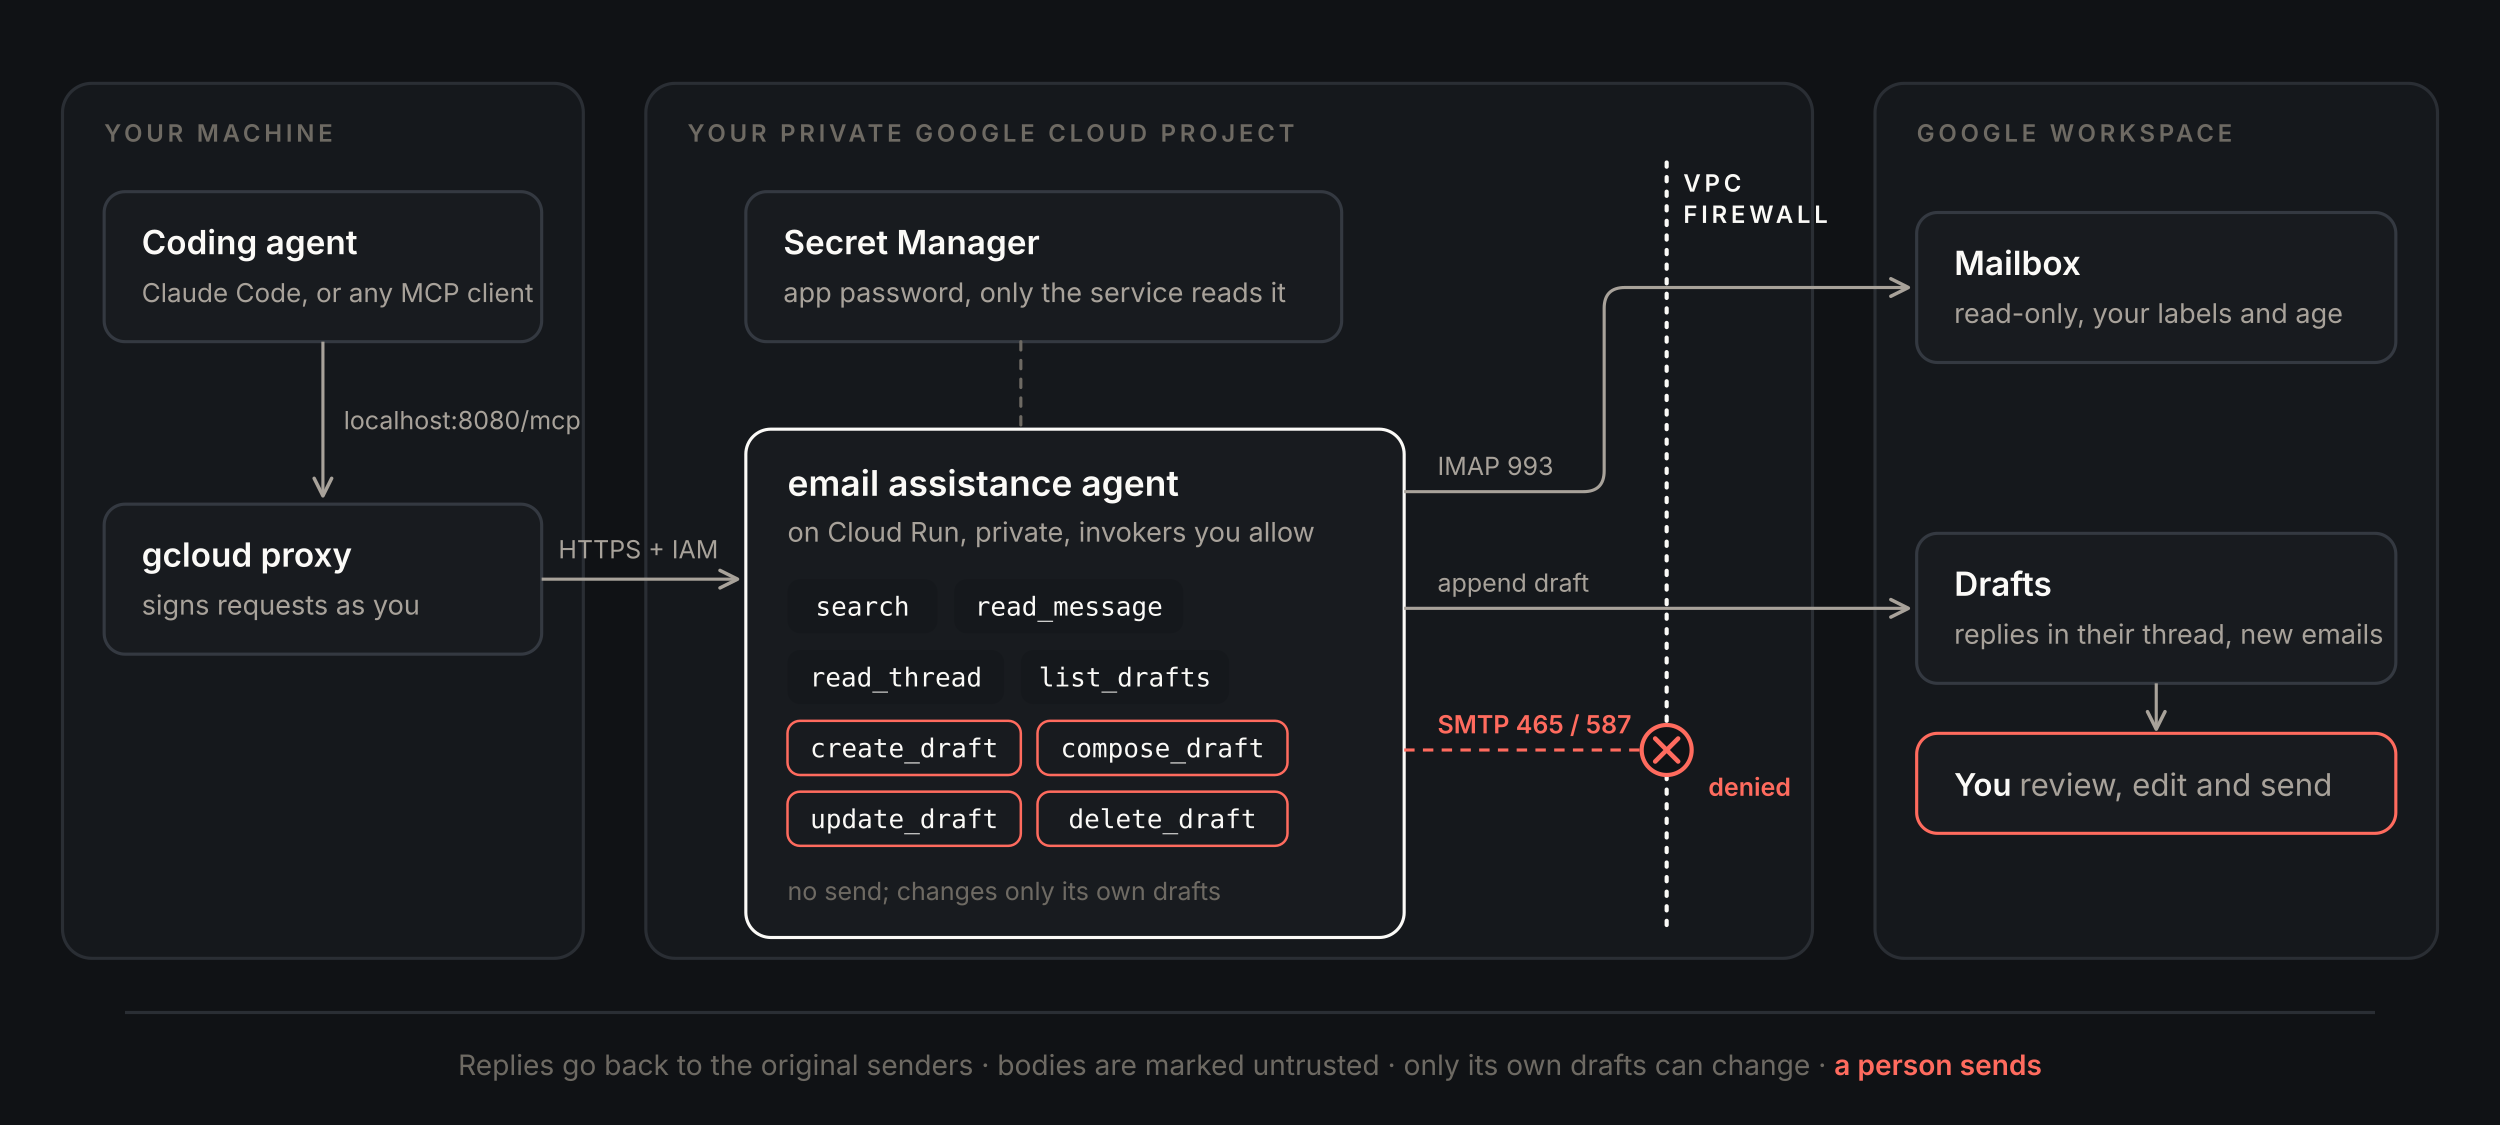
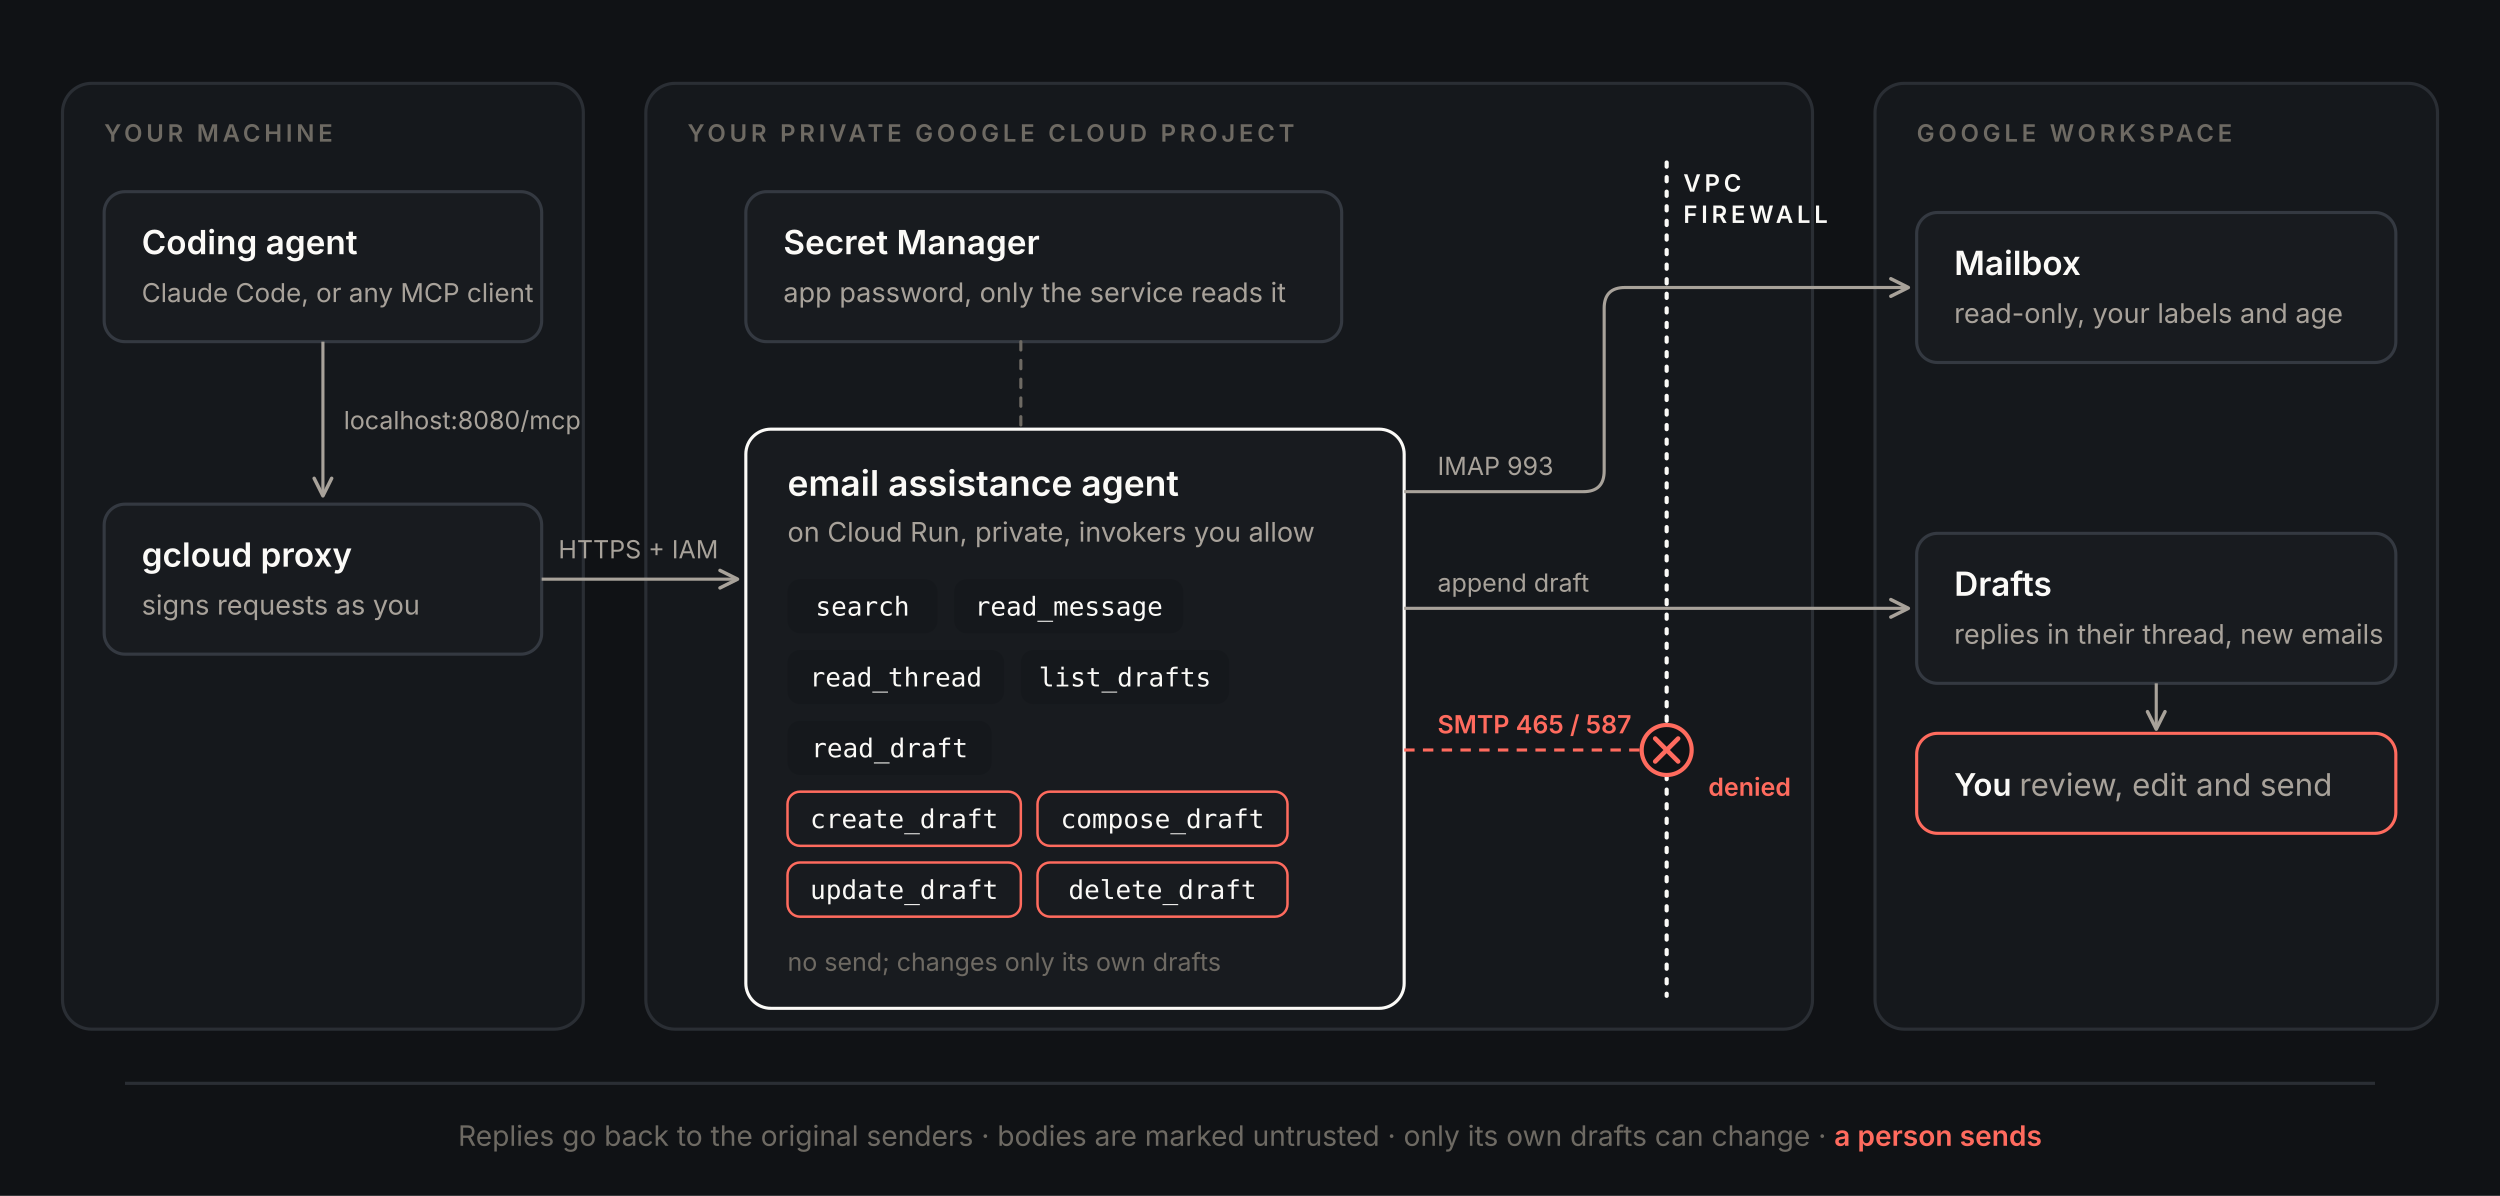
- <svg xmlns="http://www.w3.org/2000/svg" width="1200" height="540" viewBox="0 0 1200 540" role="img" aria-label="Where each part runs, and where sending stops. On your machine, your coding agent talks MCP to localhost, where a gcloud proxy signs each request with your Google identity. In your private Google Cloud project, the email assistance agent service on Cloud Run accepts only invokers you allow; it reads the app password from Secret Manager, which nobody else can read, and offers eight tools: search, read_message, read_thread, list_drafts, create_draft, compose_draft, update_draft and delete_draft. All its traffic leaves through a VPC firewall. IMAP on port 993 passes, so it can read your mailbox within the labels and age you allow and append drafts, replies in their thread or new emails, to the Drafts folder. SMTP on ports 465 and 587 is denied at the firewall, so it cannot send. In Google Workspace, you review the draft, edit it and send it yourself. Replies go back to the original senders, bodies are marked untrusted, only its own drafts can be changed or deleted, and a person sends.">
+ <svg xmlns="http://www.w3.org/2000/svg" width="1200" height="574" viewBox="0 0 1200 574" role="img" aria-label="Where each part runs, and where sending stops. On your machine, your coding agent talks MCP to localhost, where a gcloud proxy signs each request with your Google identity. In your private Google Cloud project, the email assistance agent service on Cloud Run accepts only invokers you allow; it reads the app password from Secret Manager, which nobody else can read, and offers nine tools: search, read_message, read_thread, list_drafts, read_draft, create_draft, compose_draft, update_draft and delete_draft. All its traffic leaves through a VPC firewall. IMAP on port 993 passes, so it can read your mailbox within the labels and age you allow and append drafts, replies in their thread or new emails, to the Drafts folder. SMTP on ports 465 and 587 is denied at the firewall, so it cannot send. In Google Workspace, you review the draft, edit it and send it yourself. Replies go back to the original senders, bodies are marked untrusted, only its own drafts can be changed or deleted, and a person sends.">
  <defs>
    <marker id="arrow" viewBox="0 0 10 10" refX="9" refY="5" markerWidth="7" markerHeight="7" orient="auto-start-reverse">
      <path d="M1 1 L9 5 L1 9" fill="none" stroke="#A8A29A" stroke-width="1.6" stroke-linecap="round" stroke-linejoin="round" />
    </marker>
  </defs>
-   <rect width="1200" height="540" fill="#101215" />
+   <rect width="1200" height="574" fill="#101215" />
  <g font-family="Inter, Archivo, ui-sans-serif, -apple-system, Segoe UI, Helvetica, Arial, sans-serif">
-     <rect x="30" y="40" width="250" height="420" rx="14" fill="#15181C" stroke="#2A2E34" stroke-width="1.5" />
+     <rect x="30" y="40" width="250" height="454" rx="14" fill="#15181C" stroke="#2A2E34" stroke-width="1.5" />
    <text x="50" y="68" font-size="11.5" font-weight="600" letter-spacing="1.8" fill="#6E6A63">YOUR MACHINE</text>
-     <rect x="310" y="40" width="560" height="420" rx="14" fill="#15181C" stroke="#2A2E34" stroke-width="1.5" />
+     <rect x="310" y="40" width="560" height="454" rx="14" fill="#15181C" stroke="#2A2E34" stroke-width="1.5" />
    <text x="330" y="68" font-size="11.5" font-weight="600" letter-spacing="1.8" fill="#6E6A63">YOUR PRIVATE GOOGLE CLOUD PROJECT</text>
-     <rect x="900" y="40" width="270" height="420" rx="14" fill="#15181C" stroke="#2A2E34" stroke-width="1.5" />
+     <rect x="900" y="40" width="270" height="454" rx="14" fill="#15181C" stroke="#2A2E34" stroke-width="1.5" />
    <text x="920" y="68" font-size="11.5" font-weight="600" letter-spacing="1.8" fill="#6E6A63">GOOGLE WORKSPACE</text>
    <rect x="50" y="92" width="210" height="72" rx="10" fill="#181B1F" stroke="#343941" stroke-width="1.5" />
    <text x="68" y="122" font-size="16" font-weight="600" fill="#FBFAF7">Coding agent</text>
    <text x="68" y="145" font-size="12.5" fill="#A8A29A">Claude Code, or any MCP client</text>
    <path d="M155 164 V238" stroke="#A8A29A" stroke-width="1.5" marker-end="url(#arrow)" />
    <text x="165" y="206" font-size="12" fill="#A8A29A">localhost:8080/mcp</text>
    <rect x="50" y="242" width="210" height="72" rx="10" fill="#181B1F" stroke="#343941" stroke-width="1.5" />
    <text x="68" y="272" font-size="16" font-weight="600" fill="#FBFAF7">gcloud proxy</text>
    <text x="68" y="295" font-size="13" fill="#A8A29A">signs requests as you</text>
    <path d="M260 278 H354" stroke="#A8A29A" stroke-width="1.5" marker-end="url(#arrow)" />
    <text x="268" y="268" font-size="12" fill="#A8A29A">HTTPS + IAM</text>
    <rect x="358" y="92" width="286" height="72" rx="10" fill="#181B1F" stroke="#343941" stroke-width="1.5" />
    <text x="376" y="122" font-size="16" font-weight="600" fill="#FBFAF7">Secret Manager</text>
    <text x="376" y="145" font-size="13" fill="#A8A29A">app password, only the service reads it</text>
    <path d="M490 164 V206" stroke="#6E6A63" stroke-width="1.5" stroke-dasharray="4 5" stroke-linecap="round" />
-     <rect x="358" y="206" width="316" height="244" rx="12" fill="#181B1F" stroke="#FBFAF7" stroke-width="1.5" />
+     <rect x="358" y="206" width="316" height="278" rx="12" fill="#181B1F" stroke="#FBFAF7" stroke-width="1.5" />
    <text x="378" y="238" font-size="17" font-weight="600" fill="#FBFAF7">email assistance agent</text>
    <text x="378" y="260" font-size="13" fill="#A8A29A">on Cloud Run, private, invokers you allow</text>
    <g font-size="12.5" font-family="ui-monospace, SFMono-Regular, Menlo, Consolas, monospace" fill="#FBFAF7">
      <rect x="378" y="278" width="72" height="26" rx="6" fill="#15181C" />
      <text x="414" y="295.5" text-anchor="middle">search</text>
      <rect x="458" y="278" width="110" height="26" rx="6" fill="#15181C" />
      <text x="513" y="295.5" text-anchor="middle">read_message</text>
      <rect x="378" y="312" width="104" height="26" rx="6" fill="#15181C" />
      <text x="430" y="329.5" text-anchor="middle">read_thread</text>
      <rect x="490" y="312" width="100" height="26" rx="6" fill="#15181C" />
      <text x="540" y="329.5" text-anchor="middle">list_drafts</text>
-       <rect x="378" y="346" width="112" height="26" rx="6" fill="#181B1F" stroke="#FF6B5E" stroke-width="1.2" />
-       <text x="434" y="363.5" text-anchor="middle">create_draft</text>
-       <rect x="498" y="346" width="120" height="26" rx="6" fill="#181B1F" stroke="#FF6B5E" stroke-width="1.2" />
-       <text x="558" y="363.5" text-anchor="middle">compose_draft</text>
+       <rect x="378" y="346" width="98" height="26" rx="6" fill="#15181C" />
+       <text x="427" y="363.5" text-anchor="middle">read_draft</text>
      <rect x="378" y="380" width="112" height="26" rx="6" fill="#181B1F" stroke="#FF6B5E" stroke-width="1.2" />
-       <text x="434" y="397.5" text-anchor="middle">update_draft</text>
+       <text x="434" y="397.5" text-anchor="middle">create_draft</text>
      <rect x="498" y="380" width="120" height="26" rx="6" fill="#181B1F" stroke="#FF6B5E" stroke-width="1.2" />
-       <text x="558" y="397.5" text-anchor="middle">delete_draft</text>
+       <text x="558" y="397.5" text-anchor="middle">compose_draft</text>
+       <rect x="378" y="414" width="112" height="26" rx="6" fill="#181B1F" stroke="#FF6B5E" stroke-width="1.2" />
+       <text x="434" y="431.5" text-anchor="middle">update_draft</text>
+       <rect x="498" y="414" width="120" height="26" rx="6" fill="#181B1F" stroke="#FF6B5E" stroke-width="1.2" />
+       <text x="558" y="431.5" text-anchor="middle">delete_draft</text>
    </g>
-     <text x="378" y="432" font-size="12" fill="#6E6A63">no send; changes only its own drafts</text>
-     <path d="M800 78 V444" stroke="#FBFAF7" stroke-width="2" stroke-dasharray="2 5" stroke-linecap="round" />
+     <text x="378" y="466" font-size="12" fill="#6E6A63">no send; changes only its own drafts</text>
+     <path d="M800 78 V478" stroke="#FBFAF7" stroke-width="2" stroke-dasharray="2 5" stroke-linecap="round" />
    <text x="808" y="92" font-size="11.5" font-weight="600" letter-spacing="1.8" fill="#FBFAF7">VPC</text>
    <text x="808" y="107" font-size="11.5" font-weight="600" letter-spacing="1.8" fill="#FBFAF7">FIREWALL</text>
    <path d="M674 236 H760 Q770 236 770 226 V148 Q770 138 780 138 H916" fill="none" stroke="#A8A29A" stroke-width="1.5" marker-end="url(#arrow)" />
    <text x="690" y="228" font-size="12" fill="#A8A29A">IMAP 993</text>
    <path d="M674 292 H916" fill="none" stroke="#A8A29A" stroke-width="1.5" marker-end="url(#arrow)" />
    <text x="690" y="284" font-size="12" fill="#A8A29A">append draft</text>
    <path d="M674 360 H788" fill="none" stroke="#FF6B5E" stroke-width="1.5" stroke-dasharray="5 4" />
    <circle cx="800" cy="360" r="12" fill="#101215" stroke="#FF6B5E" stroke-width="2" />
    <path d="M794.5 354.5 L805.5 365.5 M805.5 354.5 L794.5 365.5" stroke="#FF6B5E" stroke-width="2.2" stroke-linecap="round" />
    <text x="690" y="352" font-size="12" font-weight="600" fill="#FF6B5E">SMTP 465 / 587</text>
    <text x="820" y="382" font-size="12" font-weight="600" fill="#FF6B5E">denied</text>
    <rect x="920" y="102" width="230" height="72" rx="10" fill="#181B1F" stroke="#343941" stroke-width="1.5" />
    <text x="938" y="132" font-size="16" font-weight="600" fill="#FBFAF7">Mailbox</text>
    <text x="938" y="155" font-size="13" fill="#A8A29A">read-only, your labels and age</text>
    <rect x="920" y="256" width="230" height="72" rx="10" fill="#181B1F" stroke="#343941" stroke-width="1.5" />
    <text x="938" y="286" font-size="16" font-weight="600" fill="#FBFAF7">Drafts</text>
    <text x="938" y="309" font-size="13" fill="#A8A29A">replies in their thread, new emails</text>
    <path d="M1035 328 V350" stroke="#A8A29A" stroke-width="1.5" marker-end="url(#arrow)" />
    <rect x="920" y="352" width="230" height="48" rx="10" fill="#181B1F" stroke="#FF6B5E" stroke-width="1.5" />
    <text x="938" y="382" font-size="15" font-weight="600" fill="#FBFAF7">You <tspan font-weight="400" fill="#A8A29A">review, edit and send</tspan>
    </text>
-     <path d="M60 486 H1140" stroke="#2A2E34" stroke-width="1.5" />
-     <text x="600" y="516" font-size="13.5" text-anchor="middle" fill="#6E6A63">Replies go back to the original senders · bodies are marked untrusted · only its own drafts can change · <tspan fill="#FF6B5E" font-weight="600">a person sends</tspan>
+     <path d="M60 520 H1140" stroke="#2A2E34" stroke-width="1.5" />
+     <text x="600" y="550" font-size="13.5" text-anchor="middle" fill="#6E6A63">Replies go back to the original senders · bodies are marked untrusted · only its own drafts can change · <tspan fill="#FF6B5E" font-weight="600">a person sends</tspan>
    </text>
  </g>
</svg>
